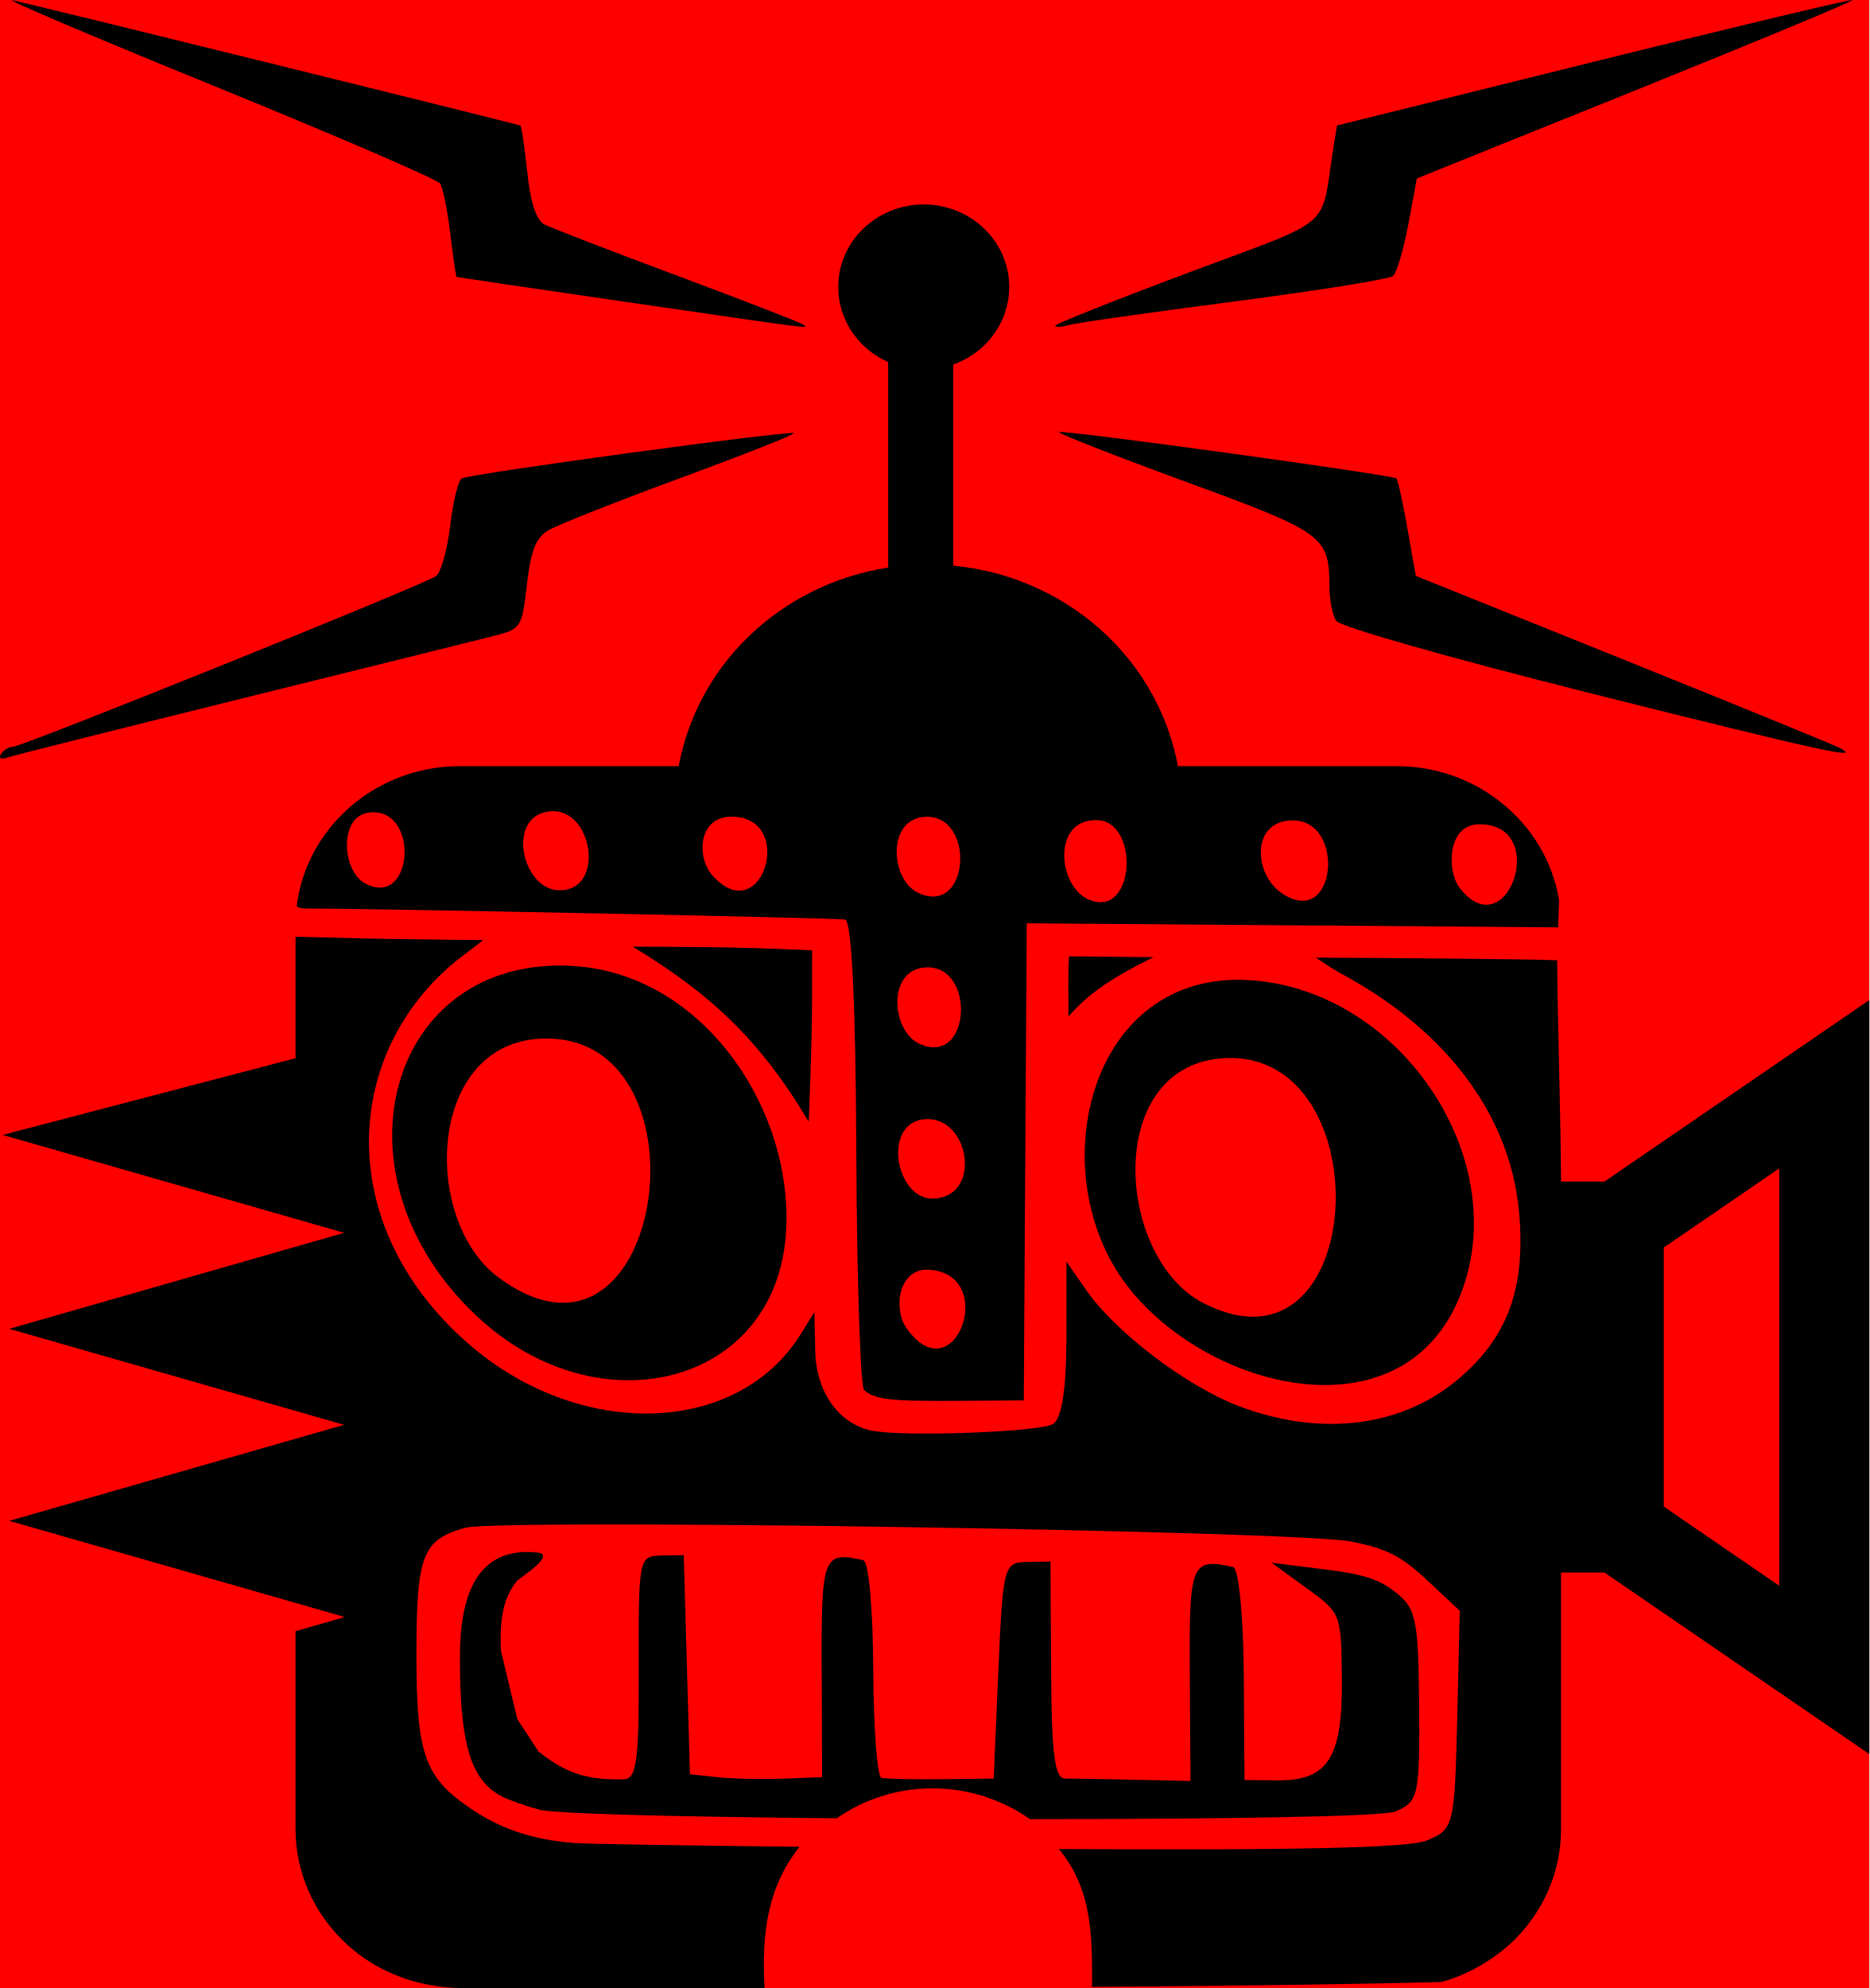
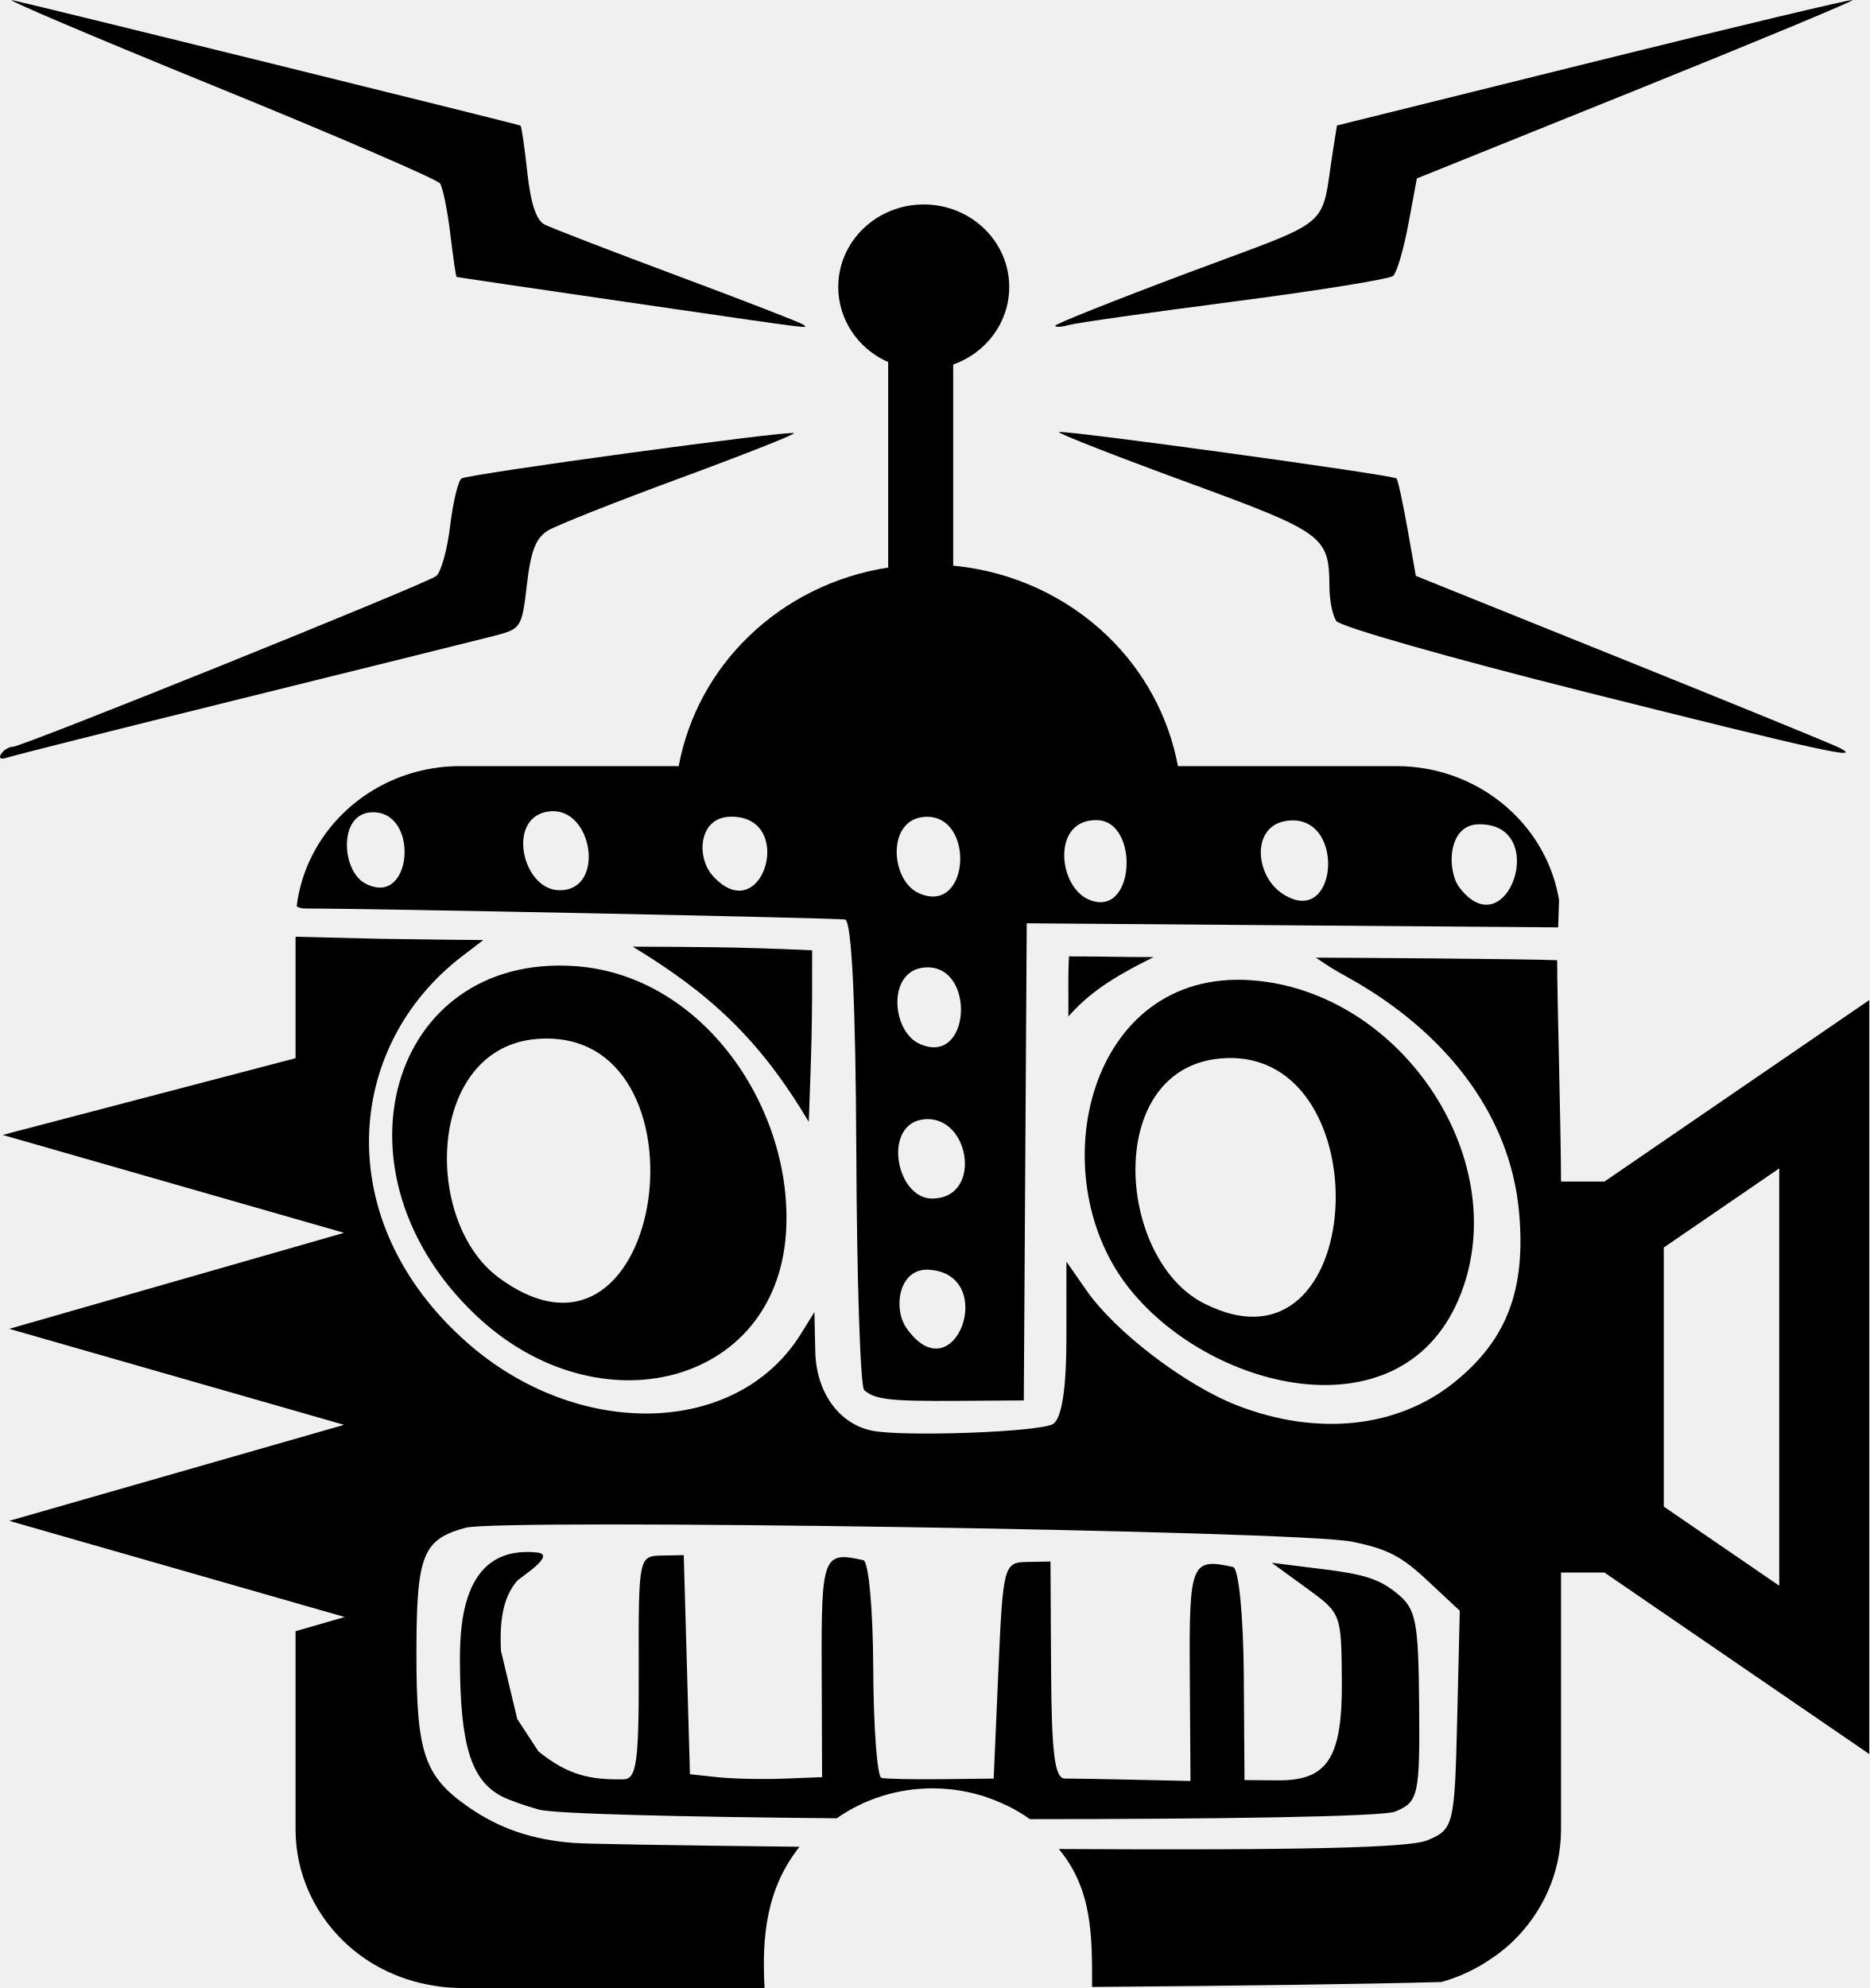
<svg xmlns="http://www.w3.org/2000/svg" width="600" height="638" viewBox="0 0 600 638" fill="none">
-   <rect width="600" height="638" fill="#FF0000" />
  <g clip-path="url(#clip0_1_15)">
    <path d="M94.867 300.627V339.601C63.534 347.812 32.199 356.019 0.865 364.227L110.438 395.645L2.976 426.457L110.438 457.266L2.976 488.078L110.618 518.941L94.867 523.493V587.075C94.865 601.094 100.836 613.888 110.35 623.053C118.442 630.878 129.289 636.121 141.294 637.521C140.663 637.446 140.022 637.409 139.397 637.313C140.759 637.52 142.136 637.682 143.528 637.788C143.7 637.801 143.87 637.815 144.042 637.826C144.046 637.826 144.051 637.826 144.055 637.826H144.059C145.241 637.903 146.419 638 147.619 638H245.389V637.746C244.527 621.192 246.042 606.061 256.626 592.673C217.182 592.24 188.444 591.773 184.314 591.461C170.849 590.445 160.258 586.834 150.271 579.871C136.152 570.028 133.644 562.564 133.664 530.637C133.685 498.993 135.59 494.1 149.41 490.298C160.25 487.317 416.582 491.179 433.982 494.765C445.382 497.114 449.746 499.361 458.205 507.262L468.561 516.937L467.722 551.961C466.91 585.872 466.593 587.15 458.003 590.648C452.185 593.017 417.288 593.834 339.87 593.394C350.783 606.524 350.537 621.673 350.537 637.661C398.09 637.294 438.503 636.742 462.644 636.076C467.429 634.764 471.905 632.768 476.033 630.291C477.029 629.694 477.985 629.045 478.934 628.389C479.652 627.891 480.386 627.419 481.076 626.888C482.646 625.682 484.165 624.418 485.576 623.053C495.093 613.879 501.059 601.086 501.059 587.075V504.66H514.983L600 562.92V320.951L514.992 379.194H501.063C500.969 358.876 499.809 320.717 499.816 308.162C489.207 307.718 430.77 307.34 422.37 307.335C427.193 310.588 427.24 310.65 433.021 313.878C462.972 330.602 484.697 356.758 487.595 389.055C489.828 413.941 483.671 430.05 466.757 443.654C448.55 458.298 422.821 460.987 397.223 451.083C380.516 444.619 358.021 427.459 348.777 414.194L342.302 404.905L342.293 429.509C342.286 445.589 340.817 455.116 338.057 456.961C334.103 459.603 289.313 461.213 279.62 459.088C269.125 456.787 261.974 446.667 261.688 433.763L261.407 421.101L257.044 428.119C236.524 461.13 185.482 462.151 149.999 430.937C105.938 392.177 110.456 335.841 148.379 306.844C152.732 303.515 152.81 303.505 155.104 301.691C150.032 301.673 138.063 301.512 121.733 301.28L94.867 300.627ZM571.097 374.965V508.902L534.039 483.51V400.357L571.097 374.965Z" fill="black" />
    <path d="M147.627 532.497C147.661 559.921 151.128 571.306 161.06 576.497C163.281 577.658 168.669 579.571 173.04 580.752C178.16 582.135 219.469 583.096 268.583 583.536C277.245 577.474 287.845 573.921 299.395 573.921C301.043 573.922 302.666 574.015 304.272 574.158C304.279 574.159 304.288 574.157 304.295 574.158C306.528 574.357 308.709 574.704 310.849 575.162C311.92 575.392 312.974 575.659 314.018 575.95C314.518 576.09 315.022 576.217 315.515 576.37C315.976 576.513 316.416 576.694 316.872 576.849C316.876 576.85 316.881 576.851 316.885 576.853C318.96 577.56 320.976 578.385 322.921 579.328C323.264 579.494 323.619 579.634 323.957 579.807C323.964 579.809 323.968 579.813 323.975 579.815C326.279 580.995 328.494 582.319 330.582 583.807C389.702 583.808 443.724 583.051 447.811 581.383C455.272 578.339 455.752 576.225 455.515 547.473C455.288 519.959 454.551 516.28 448.267 511.249C442.658 506.758 438.031 505.256 424.69 503.592L408.193 501.536L419.343 509.639C430.521 517.762 430.543 517.821 430.708 539.345C430.899 564.206 426.168 571.512 410.024 571.365L399.457 571.272L399.225 537.413C399.092 518.385 397.592 503.296 395.796 502.896C382.358 499.904 381.666 501.609 381.898 536.997L382.122 571.564L364.041 571.166C354.147 570.947 344.165 570.776 341.824 570.785C338.538 570.8 337.526 562.885 337.377 535.942L337.183 501.138L329.562 501.273C322.227 501.403 321.912 502.608 320.458 536.086L318.952 570.797L302.139 570.988C292.939 571.091 284.308 570.903 282.934 570.573C281.56 570.242 280.376 554.524 280.295 535.658C280.213 516.319 278.819 501.097 277.1 500.705C264.217 497.774 263.603 499.371 263.742 535.289L263.873 570.331L251.525 570.814C244.756 571.079 235.222 570.87 230.331 570.348L221.459 569.403L220.467 534.204L219.471 499.078L212.192 499.222C205.067 499.361 204.931 500.027 205.019 535.137C205.097 565.795 204.374 570.98 200.011 571.043C189.801 571.19 182.417 569.884 172.812 562.042L166.03 551.682L160.807 529.835C160.285 520 161.528 512.595 165.913 507.411C166.879 506.268 178.833 498.921 172.441 498.243C149.221 495.779 147.628 519.456 147.627 532.497Z" fill="black" />
    <path d="M296.498 65.616C281.344 65.617 269.059 77.477 269.058 92.106C269.057 102.471 275.318 111.885 285.081 116.198V182.144C267.747 184.808 252.184 192.765 240.353 204.207C228.864 215.282 220.847 229.758 217.848 245.872H147.619C142.827 245.87 138.17 246.498 133.743 247.669C124.758 250.046 116.711 254.664 110.35 260.818C102.199 268.669 96.65 279.185 95.227 290.846C96.011 291.426 97.085 291.582 98.551 291.575C115.86 291.487 268.527 294.591 271.258 295.102C273.382 295.499 274.657 321.957 274.857 369.82C275.027 410.685 276.162 445.05 277.381 446.121C280.855 449.173 285.687 449.722 307.811 449.569L328.618 449.43L329.089 372.749L329.562 296.309L413.464 296.954L500.131 297.618L500.422 288.872V288.868V288.864C498.641 277.995 493.262 268.221 485.575 260.818C480.519 255.924 474.395 251.999 467.581 249.402H467.577H467.573C461.598 247.126 455.092 245.869 448.31 245.872H378.091C375.087 229.758 367.06 215.28 355.576 204.199C342.64 191.692 325.246 183.355 305.955 181.54V116.977C316.761 113.15 323.944 103.219 323.944 92.107C323.943 77.476 311.654 65.616 296.498 65.617V65.616ZM178.148 260.347C190.684 261.123 193.876 286.033 179.423 285.704C167.27 285.427 162.277 261.275 176.907 260.348C177.33 260.321 177.743 260.322 178.148 260.347ZM120.445 260.703C134.814 261.61 132.019 291.727 117.031 283.404C109.728 279.348 108.534 261.417 119.001 260.708C119.5 260.675 119.981 260.674 120.445 260.703ZM234.294 262.111C255.865 261.495 244.799 298.664 228.833 281.13C223.391 275.153 224.197 262.4 234.294 262.111ZM297.3 262.128C313.154 261.777 311.227 294.031 294.849 286.607C285.683 282.452 284.465 262.413 297.3 262.128ZM352.247 263.209C365.969 263.683 364.331 295.444 349.216 288.57C339.507 284.155 337.594 262.703 352.247 263.209ZM414.604 263.29C432.226 262.787 428.991 298.795 411.26 286.542C402.564 280.532 401.389 263.667 414.604 263.29ZM474.622 264.535C497.857 264.168 483.718 304.73 468.479 284.872C464.385 279.537 464.469 264.696 474.622 264.535ZM297.533 310.451C313.365 310.186 311.509 342.513 295.076 334.958C285.965 330.77 284.619 310.667 297.533 310.451ZM298.337 359.167C311.681 359.856 314.89 384.521 299.282 384.653C287.418 384.753 283.023 360.084 297.015 359.176C297.466 359.147 297.907 359.145 298.337 359.167ZM297.274 407.47C297.562 407.463 297.859 407.469 298.161 407.487C320.754 408.876 306.333 447.883 291.005 426.29C286.641 420.143 288.354 407.7 297.274 407.47Z" fill="black" />
    <path d="M184.515 310.048C124.825 305.963 104.343 376.842 153.191 422.513C192.048 458.843 248.838 444.787 252.259 396.004C255.031 356.473 226.03 312.889 184.515 310.048ZM172.483 333.41C229.876 329.056 214.148 449.769 160.126 410.06C135.478 391.943 136.996 336.102 172.483 333.41Z" fill="black" />
    <path d="M401.423 314.573C349.326 311.017 334.126 376.462 361.715 412.518C387.176 445.793 448.881 461.594 468.047 417.276C486.9 373.683 450.39 317.916 401.423 314.573ZM393.276 339.58C443.97 337.211 439.144 445.266 386.31 418.222C357.972 403.717 354.077 341.412 393.276 339.58Z" fill="black" />
    <path d="M343.126 306.924C342.736 313.9 343.009 319.23 342.925 326.219C349.43 318.882 356.396 314.047 370.279 307.157C358.336 307.139 359.135 307.003 343.126 306.924Z" fill="black" />
    <path d="M203.093 303.81C227.83 318.832 243.793 333.427 259.598 360.029C260.512 334.935 260.739 329.599 260.678 304.979C235.702 303.825 222.352 303.905 203.093 303.81Z" fill="black" />
    <path d="M338.726 104.52C338.726 103.967 357.948 96.308 381.443 87.501C429.059 69.651 423.747 74.169 427.913 47.973L429.138 40.272L511.56 19.826C556.892 8.581 594.275 -0.336 594.634 0.01C594.993 0.356 563.674 13.379 525.037 28.951L454.788 57.262L452.042 71.974C450.532 80.065 448.333 87.523 447.155 88.547C445.978 89.572 423.023 93.266 396.146 96.757C369.268 100.248 345.353 103.65 343.002 104.316C340.65 104.982 338.726 105.074 338.726 104.52Z" fill="black" />
    <path d="M200.673 96.862C171.108 92.561 146.751 88.965 146.547 88.87C146.343 88.775 145.434 82.525 144.527 74.981C143.62 67.437 142.138 60.186 141.233 58.868C140.328 57.55 107.702 43.479 68.729 27.599C29.757 11.718 0.619 -0.671 3.979 0.066C14.079 2.283 166.417 39.882 167.071 40.319C167.403 40.542 168.39 47.319 169.262 55.379C170.33 65.24 172.13 70.689 174.766 72.042C176.92 73.147 196.266 80.611 217.758 88.629C239.249 96.646 257.3 103.657 257.87 104.207C259.161 105.454 264.136 106.093 200.673 96.862Z" fill="black" />
    <path d="M508.881 222.068C465.044 211.064 430.099 201.105 428.897 199.274C427.723 197.485 426.746 192.64 426.726 188.509C426.644 171.985 425.291 170.989 380.736 154.655C357.866 146.271 339.495 139.078 339.91 138.671C340.786 137.813 447.063 152.402 448.248 153.543C448.684 153.962 450.258 161.17 451.747 169.561L454.454 184.818L520.593 211.448C556.969 226.095 588.381 238.932 590.397 239.976C598.378 244.108 584.828 241.131 508.881 222.068Z" fill="black" />
    <path d="M0.331 241.99C1.152 240.708 2.864 239.658 4.134 239.658C7.121 239.658 136.242 187.595 139.972 184.887C141.527 183.758 143.559 176.512 144.488 168.784C145.417 161.057 147.073 154.2 148.168 153.546C150.62 152.084 253.808 138.025 254.832 139.014C255.237 139.405 238.819 145.891 218.347 153.427C197.875 160.963 178.802 168.517 175.962 170.214C172.019 172.57 170.404 176.667 169.129 187.547C167.488 201.55 167.303 201.835 158.41 204.114C153.433 205.389 116.925 214.455 77.281 224.261C37.637 234.067 3.769 242.593 2.019 243.206C0.27 243.82 -0.49 243.272 0.331 241.99Z" fill="black" />
  </g>
  <defs>
    <clipPath id="clip0_1_15">
      <rect width="600" height="638" fill="white" />
    </clipPath>
  </defs>
</svg>
